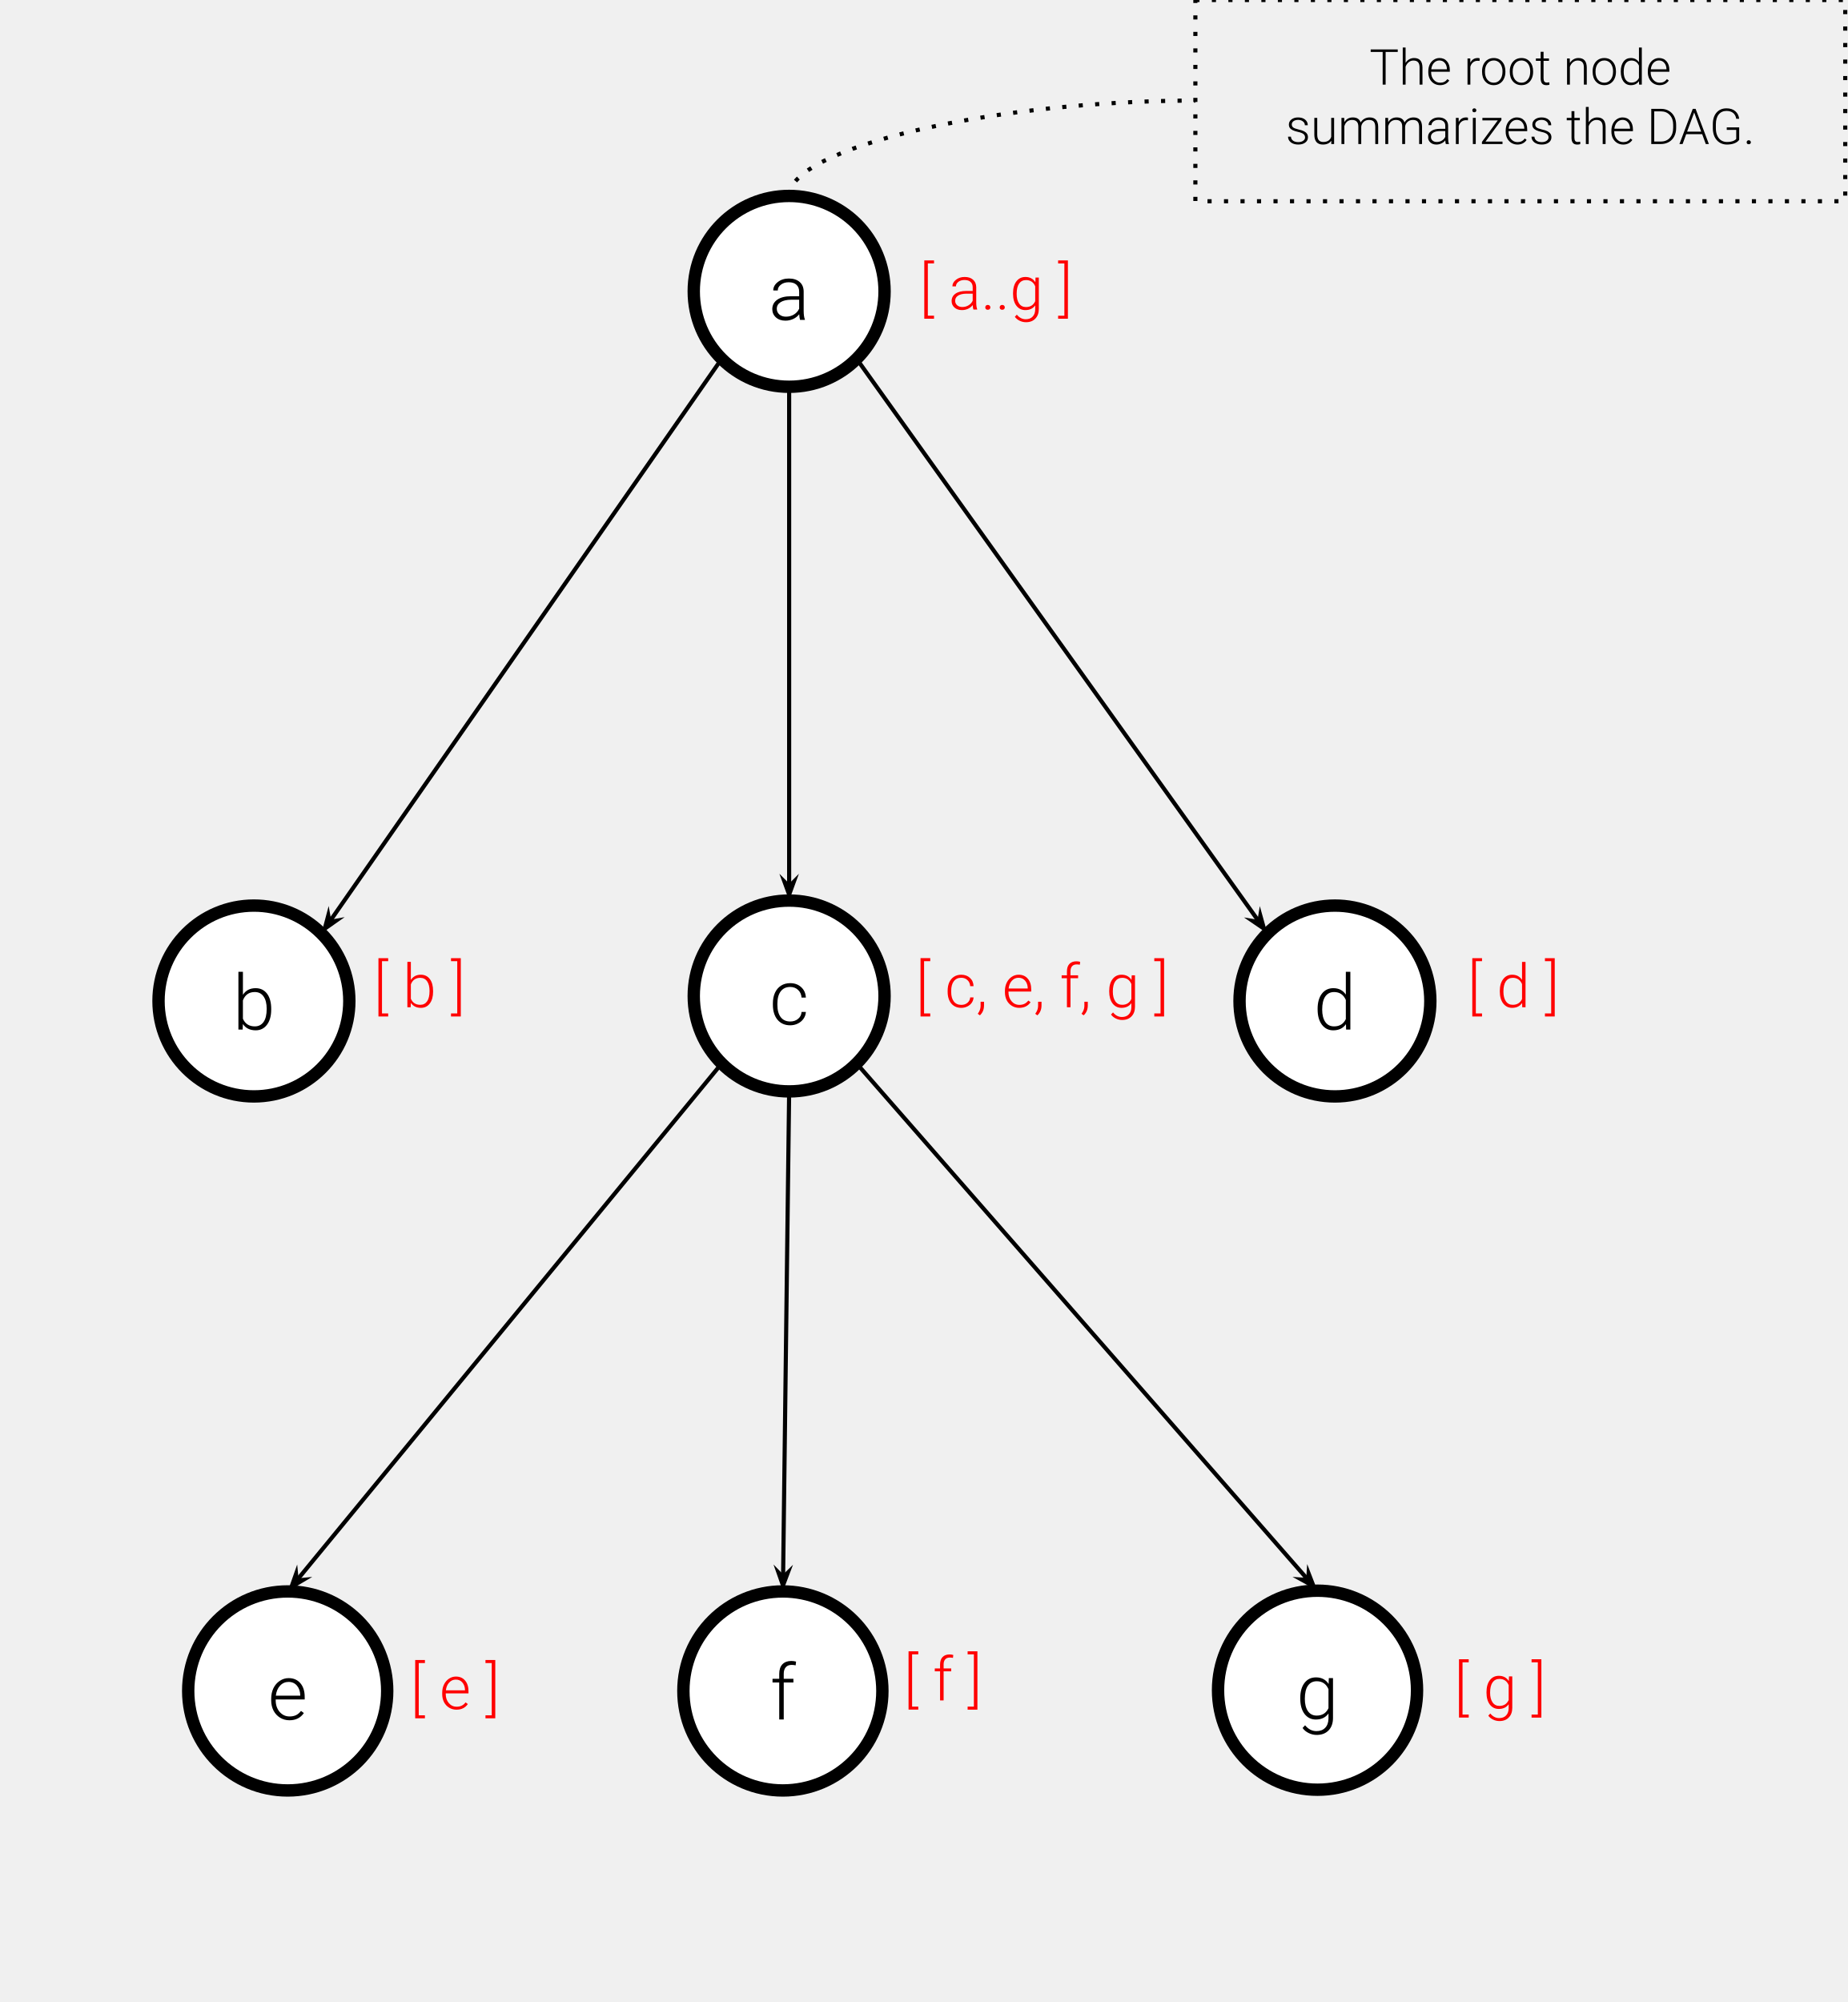
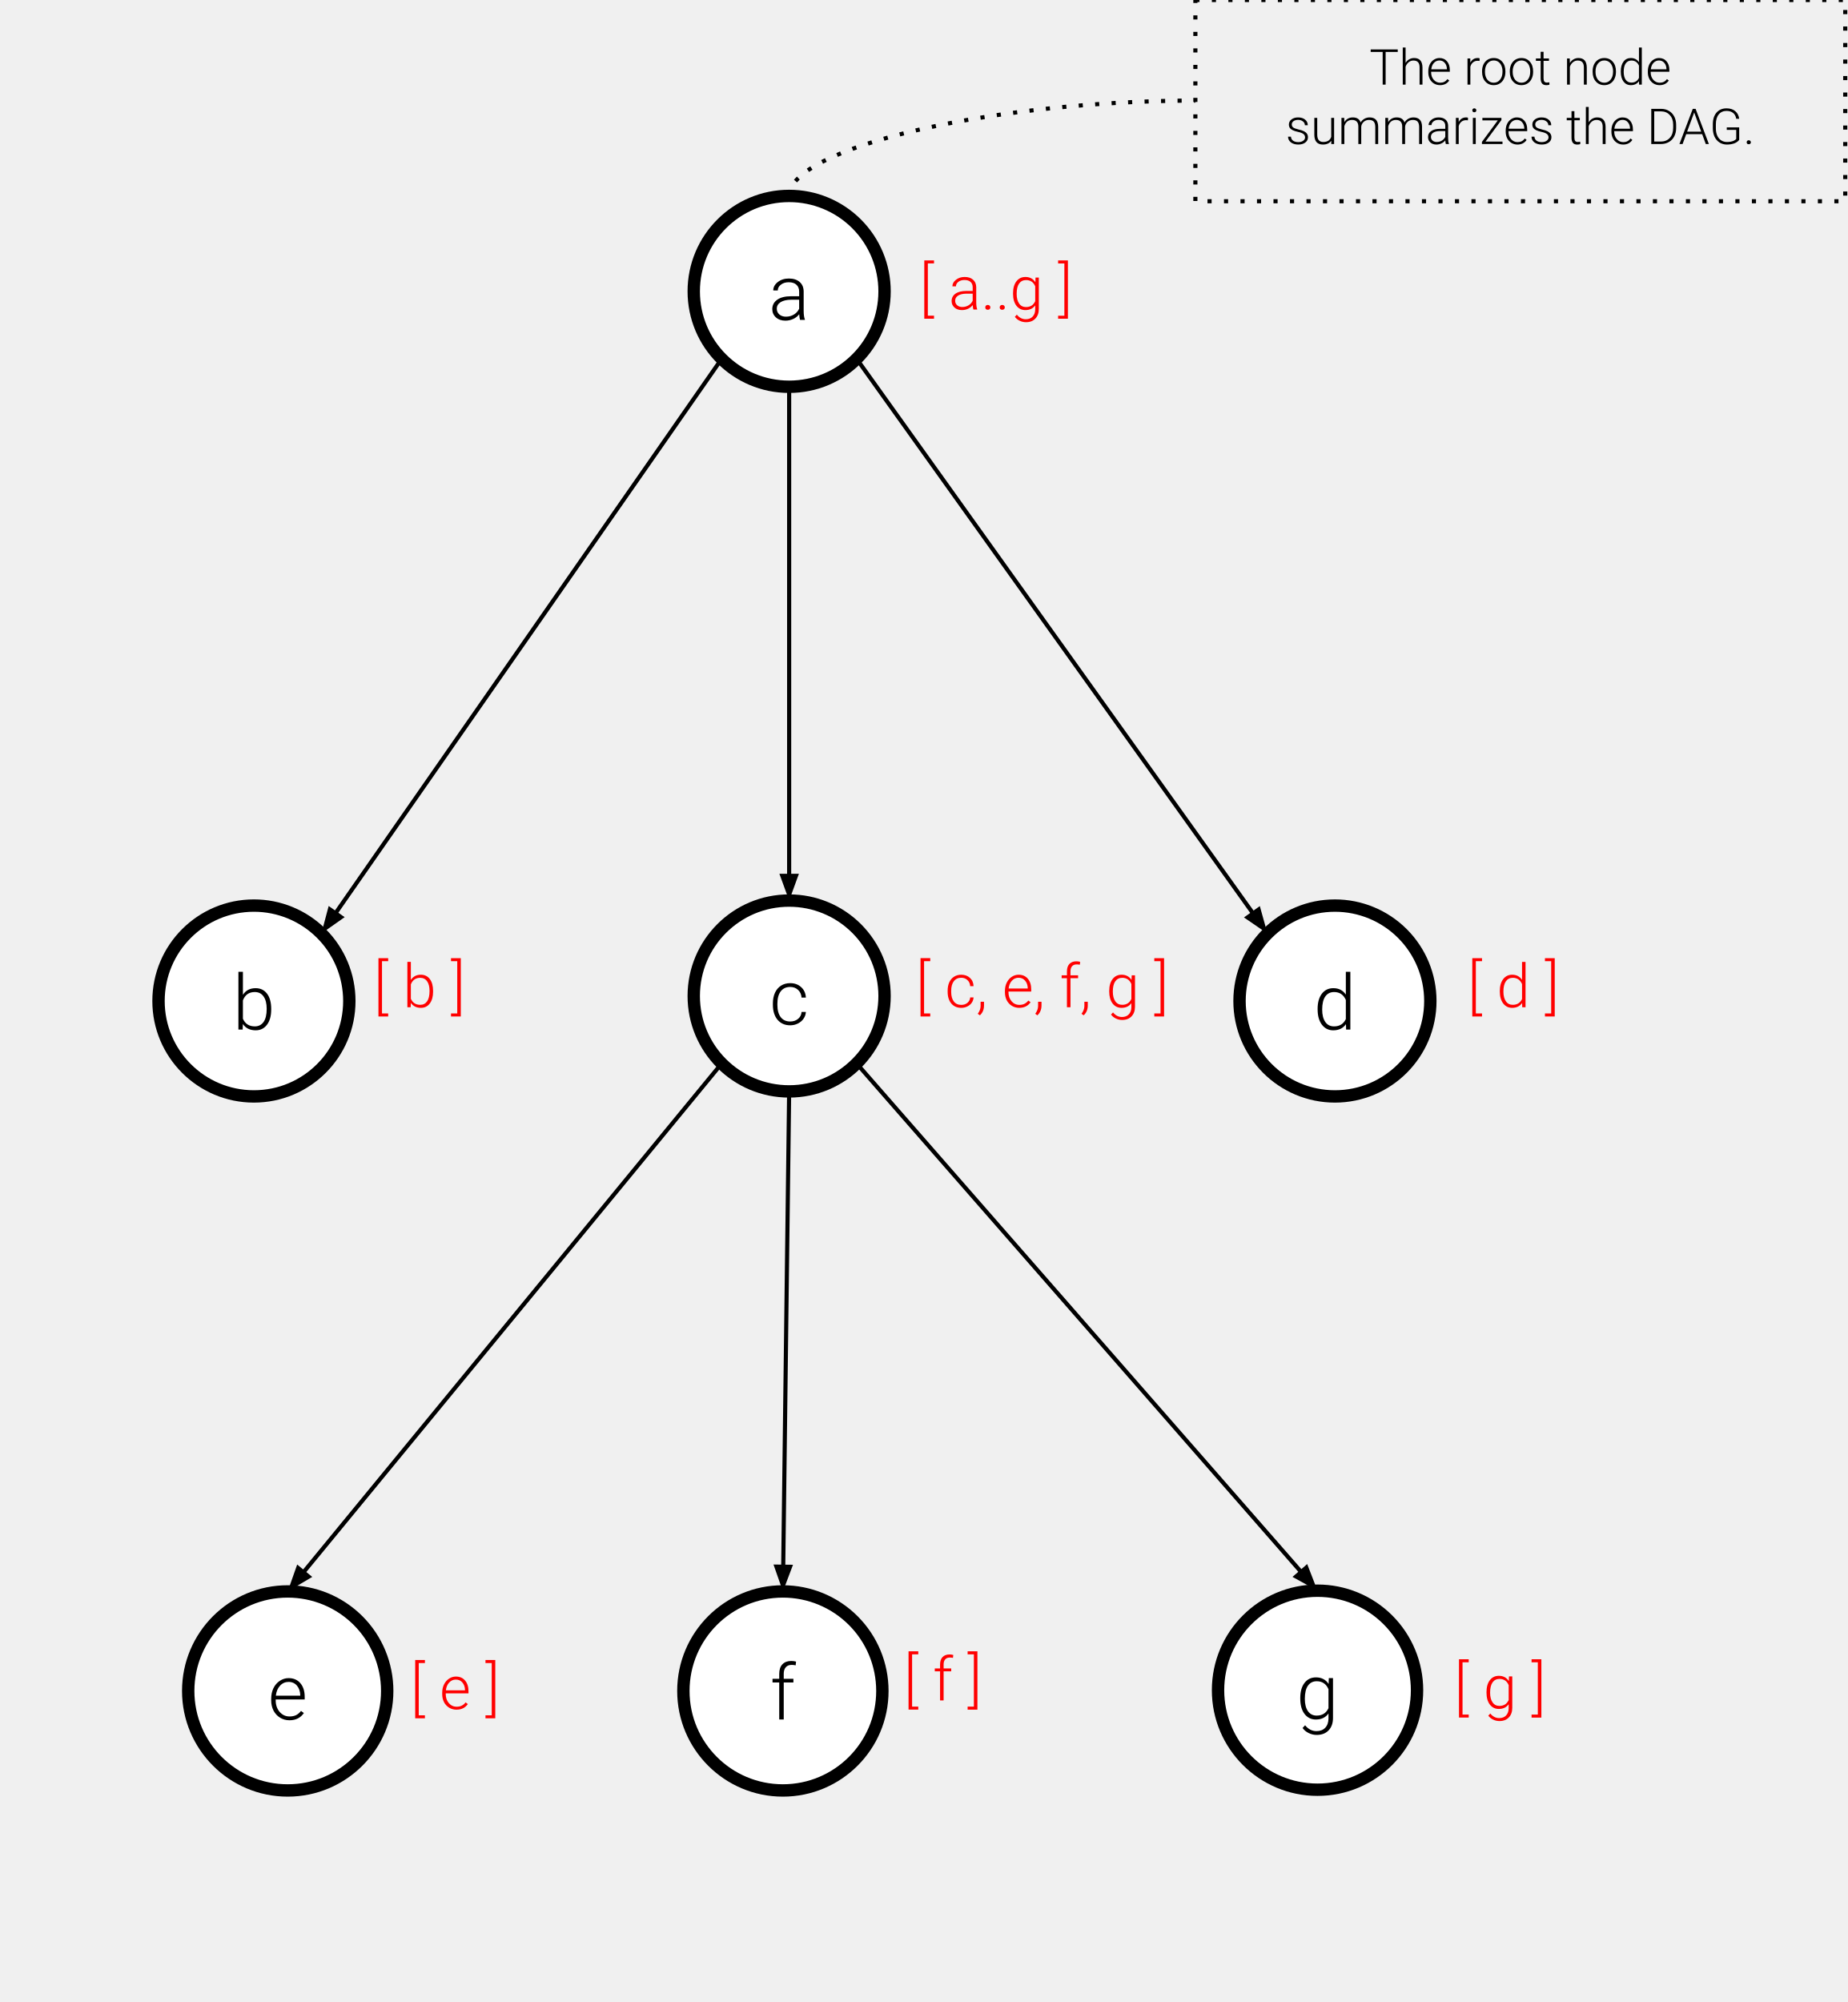
<svg xmlns="http://www.w3.org/2000/svg" version="1.1" viewBox="0.0 0.0 448.047 485.362" fill="none" stroke="none" stroke-linecap="square" stroke-miterlimit="10">
  <clipPath id="p.0">
    <path d="m0 0l448.047 0l0 485.362l-448.047 0l0 -485.362z" clip-rule="nonzero" />
  </clipPath>
  <g clip-path="url(#p.0)">
    <path fill="#000000" fill-opacity="0.0" d="m0 0l448.047 0l0 485.362l-448.047 0z" fill-rule="evenodd" />
    <path fill="#ffffff" d="m168.213 70.635l0 0c0 -12.776 10.357 -23.134 23.134 -23.134l0 0c6.135 0 12.02 2.437 16.358 6.776c4.338 4.338 6.776 10.223 6.776 16.358l0 0c0 12.776 -10.357 23.134 -23.134 23.134l0 0c-12.776 0 -23.134 -10.357 -23.134 -23.134z" fill-rule="evenodd" />
    <path stroke="#000000" stroke-width="3.0" stroke-linejoin="round" stroke-linecap="butt" d="m168.213 70.635l0 0c0 -12.776 10.357 -23.134 23.134 -23.134l0 0c6.135 0 12.02 2.437 16.358 6.776c4.338 4.338 6.776 10.223 6.776 16.358l0 0c0 12.776 -10.357 23.134 -23.134 23.134l0 0c-12.776 0 -23.134 -10.357 -23.134 -23.134z" fill-rule="evenodd" />
    <path fill="#000000" d="m193.991 77.555q-0.156 -0.469 -0.203 -1.375q-0.578 0.75 -1.469 1.156q-0.891 0.406 -1.875 0.406q-1.422 0 -2.312 -0.797q-0.875 -0.797 -0.875 -2.0q0 -1.438 1.203 -2.281q1.203 -0.844 3.344 -0.844l1.969 0l0 -1.109q0 -1.062 -0.656 -1.672q-0.641 -0.609 -1.891 -0.609q-1.141 0 -1.891 0.594q-0.75 0.578 -0.75 1.406l-1.094 -0.016q0 -1.172 1.094 -2.031q1.094 -0.859 2.688 -0.859q1.656 0 2.609 0.828q0.953 0.812 0.984 2.281l0 4.672q0 1.438 0.297 2.141l0 0.109l-1.172 0zm-3.422 -0.781q1.094 0 1.953 -0.531q0.859 -0.531 1.25 -1.406l0 -2.172l-1.953 0q-1.625 0.016 -2.547 0.594q-0.922 0.578 -0.922 1.594q0 0.828 0.609 1.375q0.625 0.547 1.609 0.547z" fill-rule="nonzero" />
    <path fill="#000000" fill-opacity="0.0" d="m174.988 86.993l-97.071 139.339" fill-rule="evenodd" />
-     <path stroke="#000000" stroke-width="1.0" stroke-linejoin="round" stroke-linecap="butt" d="m174.988 86.993l-95.112 136.527" fill-rule="evenodd" />
-     <path fill="#000000" stroke="#000000" stroke-width="1.0" stroke-linecap="butt" d="m79.876 223.52l-0.28 -1.566l-0.843 3.178l2.689 -1.892z" fill-rule="evenodd" />
+     <path stroke="#000000" stroke-width="1.0" stroke-linejoin="round" stroke-linecap="butt" d="m174.988 86.993l-93.641 134.415" fill-rule="evenodd" />
+     <path fill="#000000" stroke="#000000" stroke-width="1.0" stroke-linecap="butt" d="m79.992 220.465l-1.239 4.668l3.949 -2.779z" fill-rule="evenodd" />
    <path fill="#ffffff" d="m38.436 242.681l0 0c0 -12.776 10.357 -23.134 23.134 -23.134l0 0c6.135 0 12.02 2.437 16.358 6.776c4.338 4.338 6.776 10.223 6.776 16.358l0 0c0 12.776 -10.357 23.134 -23.134 23.134l0 0c-12.776 0 -23.134 -10.357 -23.134 -23.134z" fill-rule="evenodd" />
    <path stroke="#000000" stroke-width="3.0" stroke-linejoin="round" stroke-linecap="butt" d="m38.436 242.681l0 0c0 -12.776 10.357 -23.134 23.134 -23.134l0 0c6.135 0 12.02 2.437 16.358 6.776c4.338 4.338 6.776 10.223 6.776 16.358l0 0c0 12.776 -10.357 23.134 -23.134 23.134l0 0c-12.776 0 -23.134 -10.357 -23.134 -23.134z" fill-rule="evenodd" />
    <path fill="#000000" d="m65.759 244.773q0 2.312 -1.031 3.672q-1.016 1.344 -2.734 1.344q-2.062 0 -3.109 -1.531l-0.047 1.344l-1.031 0l0 -14.0l1.094 0l0 5.578q1.031 -1.609 3.078 -1.609q1.75 0 2.766 1.328q1.016 1.328 1.016 3.719l0 0.156zm-1.094 -0.188q0 -1.953 -0.766 -3.016q-0.75 -1.062 -2.125 -1.062q-1.047 0 -1.781 0.516q-0.719 0.516 -1.094 1.516l0 4.438q0.812 1.859 2.891 1.859q1.344 0 2.109 -1.062q0.766 -1.062 0.766 -3.188z" fill-rule="nonzero" />
    <path fill="#000000" fill-opacity="0.0" d="m191.346 93.769l0 124.567" fill-rule="evenodd" />
-     <path stroke="#000000" stroke-width="1.0" stroke-linejoin="round" stroke-linecap="butt" d="m191.346 93.769l0 121.14" fill-rule="evenodd" />
-     <path fill="#000000" stroke="#000000" stroke-width="1.0" stroke-linecap="butt" d="m191.346 214.909l-1.125 -1.125l1.125 3.09l1.125 -3.09z" fill-rule="evenodd" />
+     <path stroke="#000000" stroke-width="1.0" stroke-linejoin="round" stroke-linecap="butt" d="m191.346 93.769l0 118.567" fill-rule="evenodd" />
+     <path fill="#000000" stroke="#000000" stroke-width="1.0" stroke-linecap="butt" d="m189.695 212.336l1.652 4.538l1.652 -4.538z" fill-rule="evenodd" />
    <path fill="#ffffff" d="m168.213 241.466l0 0c0 -12.776 10.357 -23.134 23.134 -23.134l0 0c6.135 0 12.02 2.437 16.358 6.776c4.338 4.338 6.776 10.223 6.776 16.358l0 0c0 12.776 -10.357 23.134 -23.134 23.134l0 0c-12.776 0 -23.134 -10.357 -23.134 -23.134z" fill-rule="evenodd" />
    <path stroke="#000000" stroke-width="3.0" stroke-linejoin="round" stroke-linecap="butt" d="m168.213 241.466l0 0c0 -12.776 10.357 -23.134 23.134 -23.134l0 0c6.135 0 12.02 2.437 16.358 6.776c4.338 4.338 6.776 10.223 6.776 16.358l0 0c0 12.776 -10.357 23.134 -23.134 23.134l0 0c-12.776 0 -23.134 -10.357 -23.134 -23.134z" fill-rule="evenodd" />
    <path fill="#000000" d="m191.604 247.651q1.141 0 1.906 -0.641q0.781 -0.641 0.844 -1.672l1.047 0q-0.047 0.906 -0.578 1.656q-0.516 0.734 -1.375 1.156q-0.859 0.422 -1.844 0.422q-1.938 0 -3.078 -1.344q-1.125 -1.359 -1.125 -3.641l0 -0.328q0 -1.453 0.5 -2.562q0.516 -1.125 1.469 -1.734q0.953 -0.609 2.234 -0.609q1.609 0 2.656 0.969q1.062 0.953 1.141 2.531l-1.047 0q-0.078 -1.156 -0.844 -1.859q-0.75 -0.719 -1.906 -0.719q-1.484 0 -2.297 1.062q-0.812 1.062 -0.812 2.984l0 0.328q0 1.891 0.812 2.953q0.812 1.047 2.297 1.047z" fill-rule="nonzero" />
    <path fill="#000000" fill-opacity="0.0" d="m207.705 86.993l99.622 139.339" fill-rule="evenodd" />
-     <path stroke="#000000" stroke-width="1.0" stroke-linejoin="round" stroke-linecap="butt" d="m207.705 86.993l97.629 136.551" fill-rule="evenodd" />
-     <path fill="#000000" stroke="#000000" stroke-width="1.0" stroke-linecap="butt" d="m305.333 223.544l-1.569 -0.261l2.712 1.859l-0.882 -3.167z" fill-rule="evenodd" />
+     <path stroke="#000000" stroke-width="1.0" stroke-linejoin="round" stroke-linecap="butt" d="m207.705 86.993l96.132 134.458" fill-rule="evenodd" />
+     <path fill="#000000" stroke="#000000" stroke-width="1.0" stroke-linecap="butt" d="m302.493 222.412l3.983 2.731l-1.296 -4.652z" fill-rule="evenodd" />
    <path fill="#ffffff" d="m300.549 242.682l0 0c0 -12.776 10.357 -23.134 23.134 -23.134l0 0c6.135 0 12.02 2.437 16.358 6.776c4.338 4.338 6.776 10.223 6.776 16.358l0 0c0 12.776 -10.357 23.134 -23.134 23.134l0 0c-12.776 0 -23.134 -10.357 -23.134 -23.134z" fill-rule="evenodd" />
    <path stroke="#000000" stroke-width="3.0" stroke-linejoin="round" stroke-linecap="butt" d="m300.549 242.682l0 0c0 -12.776 10.357 -23.134 23.134 -23.134l0 0c6.135 0 12.02 2.437 16.358 6.776c4.338 4.338 6.776 10.223 6.776 16.358l0 0c0 12.776 -10.357 23.134 -23.134 23.134l0 0c-12.776 0 -23.134 -10.357 -23.134 -23.134z" fill-rule="evenodd" />
    <path fill="#000000" d="m319.483 244.587q0 -2.297 1.016 -3.656q1.031 -1.359 2.797 -1.359q1.984 0 3.031 1.562l0 -5.531l1.094 0l0 14.0l-1.031 0l-0.031 -1.312q-1.047 1.5 -3.094 1.5q-1.703 0 -2.75 -1.375q-1.031 -1.375 -1.031 -3.703l0 -0.125zm1.109 0.188q0 1.891 0.75 2.984q0.75 1.078 2.125 1.078q2.016 0 2.859 -1.781l0 -4.625q-0.844 -1.922 -2.844 -1.922q-1.375 0 -2.141 1.078q-0.75 1.078 -0.75 3.188z" fill-rule="nonzero" />
    <path fill="#000000" fill-opacity="0.0" d="m174.988 257.824l-105.228 128.0" fill-rule="evenodd" />
-     <path stroke="#000000" stroke-width="1.0" stroke-linejoin="round" stroke-linecap="butt" d="m174.988 257.824l-103.052 125.353" fill-rule="evenodd" />
-     <path fill="#000000" stroke="#000000" stroke-width="1.0" stroke-linecap="butt" d="m71.936 383.177l-0.155 -1.583l-1.093 3.101l2.831 -1.673z" fill-rule="evenodd" />
+     <path stroke="#000000" stroke-width="1.0" stroke-linejoin="round" stroke-linecap="butt" d="m174.988 257.824l-101.418 123.365" fill-rule="evenodd" />
+     <path fill="#000000" stroke="#000000" stroke-width="1.0" stroke-linecap="butt" d="m72.294 380.14l-1.606 4.554l4.158 -2.457z" fill-rule="evenodd" />
    <path fill="#ffffff" d="m45.635 409.95l0 0c0 -13.324 10.802 -24.126 24.126 -24.126l0 0c6.399 0 12.535 2.542 17.06 7.066c4.524 4.525 7.066 10.661 7.066 17.06l0 0c0 13.324 -10.802 24.126 -24.126 24.126l0 0c-13.324 0 -24.126 -10.802 -24.126 -24.126z" fill-rule="evenodd" />
    <path stroke="#000000" stroke-width="3.0" stroke-linejoin="round" stroke-linecap="butt" d="m45.635 409.95l0 0c0 -13.324 10.802 -24.126 24.126 -24.126l0 0c6.399 0 12.535 2.542 17.06 7.066c4.524 4.525 7.066 10.661 7.066 17.06l0 0c0 13.324 -10.802 24.126 -24.126 24.126l0 0c-13.324 0 -24.126 -10.802 -24.126 -24.126z" fill-rule="evenodd" />
    <path fill="#000000" d="m70.177 417.058q-1.25 0 -2.266 -0.625q-1.016 -0.625 -1.594 -1.719q-0.562 -1.109 -0.562 -2.484l0 -0.391q0 -1.422 0.547 -2.562q0.562 -1.141 1.547 -1.781q0.984 -0.656 2.125 -0.656q1.797 0 2.844 1.219q1.062 1.219 1.062 3.344l0 0.609l-7.031 0l0 0.219q0 1.672 0.953 2.797q0.969 1.109 2.422 1.109q0.875 0 1.547 -0.312q0.672 -0.328 1.219 -1.031l0.688 0.516q-1.203 1.75 -3.5 1.75zm-0.203 -9.297q-1.219 0 -2.062 0.906q-0.844 0.891 -1.031 2.422l5.922 0l0 -0.125q-0.047 -1.422 -0.812 -2.312q-0.766 -0.891 -2.016 -0.891z" fill-rule="nonzero" />
    <path fill="#000000" fill-opacity="0.0" d="m191.346 264.6l-1.512 121.228" fill-rule="evenodd" />
-     <path stroke="#000000" stroke-width="1.0" stroke-linejoin="round" stroke-linecap="butt" d="m191.346 264.6l-1.469 117.802" fill-rule="evenodd" />
-     <path fill="#000000" stroke="#000000" stroke-width="1.0" stroke-linecap="butt" d="m189.877 382.401l-1.11 -1.139l1.086 3.104l1.163 -3.076z" fill-rule="evenodd" />
+     <path stroke="#000000" stroke-width="1.0" stroke-linejoin="round" stroke-linecap="butt" d="m191.346 264.6l-1.437 115.229" fill-rule="evenodd" />
+     <path fill="#000000" stroke="#000000" stroke-width="1.0" stroke-linecap="butt" d="m188.258 379.808l1.595 4.558l1.708 -4.517z" fill-rule="evenodd" />
    <path fill="#ffffff" d="m165.699 409.95l0 0c0 -13.324 10.802 -24.126 24.126 -24.126l0 0c6.399 0 12.535 2.542 17.06 7.066c4.524 4.525 7.066 10.661 7.066 17.06l0 0c0 13.324 -10.802 24.126 -24.126 24.126l0 0c-13.324 0 -24.126 -10.802 -24.126 -24.126z" fill-rule="evenodd" />
    <path stroke="#000000" stroke-width="3.0" stroke-linejoin="round" stroke-linecap="butt" d="m165.699 409.95l0 0c0 -13.324 10.802 -24.126 24.126 -24.126l0 0c6.399 0 12.535 2.542 17.06 7.066c4.524 4.525 7.066 10.661 7.066 17.06l0 0c0 13.324 -10.802 24.126 -24.126 24.126l0 0c-13.324 0 -24.126 -10.802 -24.126 -24.126z" fill-rule="evenodd" />
    <path fill="#000000" d="m188.94 416.87l0 -8.969l-1.625 0l0 -0.891l1.625 0l0 -1.188q0 -1.516 0.766 -2.328q0.781 -0.812 2.156 -0.812q0.609 0 1.156 0.156l-0.094 0.906q-0.453 -0.109 -0.984 -0.109q-0.906 0 -1.406 0.562q-0.5 0.562 -0.5 1.594l0 1.219l2.344 0l0 0.891l-2.344 0l0 8.969l-1.094 0z" fill-rule="nonzero" />
    <path fill="#000000" fill-opacity="0.0" d="m207.705 257.824l111.748 127.811" fill-rule="evenodd" />
-     <path stroke="#000000" stroke-width="1.0" stroke-linejoin="round" stroke-linecap="butt" d="m207.705 257.824l109.492 125.231" fill-rule="evenodd" />
-     <path fill="#000000" stroke="#000000" stroke-width="1.0" stroke-linecap="butt" d="m317.197 383.055l-1.587 -0.106l2.88 1.586l-1.187 -3.066z" fill-rule="evenodd" />
+     <path stroke="#000000" stroke-width="1.0" stroke-linejoin="round" stroke-linecap="butt" d="m207.705 257.824l107.799 123.294" fill-rule="evenodd" />
+     <path fill="#000000" stroke="#000000" stroke-width="1.0" stroke-linecap="butt" d="m314.26 382.205l4.23 2.329l-1.744 -4.504z" fill-rule="evenodd" />
    <path fill="#ffffff" d="m295.339 409.772l0 0c0 -13.324 10.802 -24.126 24.126 -24.126l0 0c6.399 0 12.535 2.542 17.06 7.066c4.524 4.525 7.066 10.661 7.066 17.06l0 0c0 13.324 -10.802 24.126 -24.126 24.126l0 0c-13.324 0 -24.126 -10.802 -24.126 -24.126z" fill-rule="evenodd" />
    <path stroke="#000000" stroke-width="3.0" stroke-linejoin="round" stroke-linecap="butt" d="m295.339 409.772l0 0c0 -13.324 10.802 -24.126 24.126 -24.126l0 0c6.399 0 12.535 2.542 17.06 7.066c4.524 4.525 7.066 10.661 7.066 17.06l0 0c0 13.324 -10.802 24.126 -24.126 24.126l0 0c-13.324 0 -24.126 -10.802 -24.126 -24.126z" fill-rule="evenodd" />
    <path fill="#000000" d="m315.275 411.676q0 -2.312 1.016 -3.656q1.031 -1.359 2.797 -1.359q2.016 0 3.062 1.594l0.047 -1.422l1.016 0l0 9.656q0 1.906 -1.062 3.016q-1.062 1.109 -2.891 1.109q-1.031 0 -1.969 -0.469q-0.922 -0.453 -1.453 -1.219l0.609 -0.656q1.156 1.422 2.75 1.422q1.359 0 2.125 -0.812q0.766 -0.797 0.797 -2.219l0 -1.25q-1.047 1.469 -3.062 1.469q-1.703 0 -2.75 -1.359q-1.031 -1.375 -1.031 -3.703l0 -0.141zm1.109 0.188q0 1.891 0.75 2.984q0.75 1.078 2.125 1.078q2.016 0 2.859 -1.797l0 -4.594q-0.391 -0.938 -1.109 -1.438q-0.719 -0.5 -1.734 -0.5q-1.375 0 -2.141 1.078q-0.75 1.078 -0.75 3.188z" fill-rule="nonzero" />
    <path fill="#000000" fill-opacity="0.0" d="m213.942 51.958l81.386 0l0 37.354l-81.386 0z" fill-rule="evenodd" />
    <path fill="#ff0000" d="m226.474 63.866l-1.5 0l0 12.672l1.5 0l0 0.734l-2.359 0l0 -14.141l2.359 0l0 0.734zm9.546 11.172q-0.125 -0.359 -0.156 -1.078q-0.453 0.578 -1.156 0.906q-0.688 0.312 -1.469 0.312q-1.125 0 -1.812 -0.625q-0.688 -0.625 -0.688 -1.562q0 -1.141 0.938 -1.797q0.938 -0.656 2.625 -0.656l1.547 0l0 -0.875q0 -0.844 -0.516 -1.312q-0.5 -0.469 -1.484 -0.469q-0.891 0 -1.484 0.453q-0.578 0.453 -0.578 1.094l-0.859 0q0 -0.922 0.859 -1.594q0.859 -0.688 2.109 -0.688q1.297 0 2.031 0.656q0.75 0.641 0.781 1.797l0 3.672q0 1.125 0.234 1.688l0 0.078l-0.922 0zm-2.688 -0.609q0.859 0 1.531 -0.422q0.688 -0.422 0.984 -1.109l0 -1.703l-1.531 0q-1.281 0.016 -2.0 0.469q-0.719 0.453 -0.719 1.25q0 0.656 0.484 1.094q0.484 0.422 1.25 0.422zm5.569 0.094q0 -0.25 0.156 -0.422q0.172 -0.172 0.453 -0.172q0.297 0 0.453 0.172q0.172 0.172 0.172 0.422q0 0.25 -0.172 0.422q-0.156 0.156 -0.453 0.156q-0.281 0 -0.453 -0.156q-0.156 -0.172 -0.156 -0.422zm3.499 0q0 -0.25 0.156 -0.422q0.172 -0.172 0.453 -0.172q0.297 0 0.453 0.172q0.172 0.172 0.172 0.422q0 0.25 -0.172 0.422q-0.156 0.156 -0.453 0.156q-0.281 0 -0.453 -0.156q-0.156 -0.172 -0.156 -0.422zm3.234 -3.422q0 -1.828 0.812 -2.891q0.812 -1.062 2.188 -1.062q1.578 0 2.406 1.266l0.047 -1.125l0.797 0l0 7.594q0 1.5 -0.844 2.359q-0.828 0.875 -2.266 0.875q-0.812 0 -1.547 -0.359q-0.734 -0.359 -1.156 -0.953l0.484 -0.516q0.906 1.109 2.156 1.109q1.078 0 1.672 -0.641q0.609 -0.625 0.625 -1.75l0 -0.969q-0.812 1.141 -2.391 1.141q-1.344 0 -2.172 -1.062q-0.812 -1.078 -0.812 -2.906l0 -0.109zm0.875 0.141q0 1.484 0.594 2.344q0.594 0.859 1.672 0.859q1.578 0 2.234 -1.422l0 -3.609q-0.297 -0.734 -0.859 -1.125q-0.562 -0.391 -1.359 -0.391q-1.078 0 -1.688 0.844q-0.594 0.844 -0.594 2.5zm10.053 -8.109l2.375 0l0 14.141l-2.375 0l0 -0.734l1.516 0l0 -12.672l-1.516 0l0 -0.734z" fill-rule="nonzero" />
    <path fill="#000000" fill-opacity="0.0" d="m346.816 221.121l53.197 0l0 37.354l-53.197 0z" fill-rule="evenodd" />
    <path fill="#ff0000" d="m359.348 233.029l-1.5 0l0 12.672l1.5 0l0 0.734l-2.359 0l0 -14.141l2.359 0l0 0.734zm4.312 7.234q0 -1.812 0.812 -2.875q0.812 -1.078 2.188 -1.078q1.562 0 2.391 1.25l0 -4.359l0.844 0l0 11.0l-0.797 0l-0.031 -1.031q-0.828 1.172 -2.422 1.172q-1.344 0 -2.172 -1.078q-0.812 -1.078 -0.812 -2.906l0 -0.094zm0.875 0.141q0 1.484 0.594 2.344q0.594 0.859 1.672 0.859q1.578 0 2.25 -1.406l0 -3.625q-0.672 -1.516 -2.234 -1.516q-1.078 0 -1.688 0.844q-0.594 0.844 -0.594 2.5zm10.067 -8.109l2.375 0l0 14.141l-2.375 0l0 -0.734l1.516 0l0 -12.672l-1.516 0l0 -0.734z" fill-rule="nonzero" />
    <path fill="#000000" fill-opacity="0.0" d="m81.591 221.121l72.661 0l0 37.354l-72.661 0z" fill-rule="evenodd" />
    <path fill="#ff0000" d="m94.122 233.029l-1.5 0l0 12.672l1.5 0l0 0.734l-2.359 0l0 -14.141l2.359 0l0 0.734zm10.89 7.375q0 1.812 -0.797 2.875q-0.797 1.062 -2.156 1.062q-1.609 0 -2.438 -1.203l-0.047 1.062l-0.797 0l0 -11.0l0.844 0l0 4.375q0.828 -1.266 2.422 -1.266q1.375 0 2.172 1.047q0.797 1.047 0.797 2.922l0 0.125zm-0.859 -0.141q0 -1.531 -0.594 -2.359q-0.594 -0.844 -1.672 -0.844q-0.812 0 -1.391 0.406q-0.578 0.406 -0.875 1.188l0 3.484q0.656 1.469 2.281 1.469q1.062 0 1.656 -0.844q0.594 -0.844 0.594 -2.5zm5.202 -7.969l2.375 0l0 14.141l-2.375 0l0 -0.734l1.516 0l0 -12.672l-1.516 0l0 -0.734z" fill-rule="nonzero" />
    <path fill="#000000" fill-opacity="0.0" d="m213.029 221.119l95.748 0l0 37.354l-95.748 0z" fill-rule="evenodd" />
    <path fill="#ff0000" d="m225.56 233.028l-1.5 0l0 12.672l1.5 0l0 0.734l-2.359 0l0 -14.141l2.359 0l0 0.734zm7.531 10.594q0.891 0 1.484 -0.5q0.609 -0.516 0.672 -1.312l0.812 0q-0.031 0.703 -0.438 1.297q-0.406 0.578 -1.094 0.906q-0.672 0.328 -1.438 0.328q-1.531 0 -2.422 -1.047q-0.891 -1.062 -0.891 -2.859l0 -0.25q0 -1.156 0.391 -2.031q0.406 -0.875 1.156 -1.359q0.75 -0.484 1.75 -0.484q1.281 0 2.109 0.766q0.828 0.75 0.875 2.0l-0.812 0q-0.062 -0.922 -0.672 -1.469q-0.594 -0.562 -1.5 -0.562q-1.156 0 -1.797 0.844q-0.641 0.828 -0.641 2.344l0 0.25q0 1.484 0.641 2.312q0.641 0.828 1.812 0.828zm4.503 2.531l-0.516 -0.375q0.656 -0.875 0.688 -1.812l0 -1.109l0.828 0l0 0.891q0 1.484 -1.0 2.406zm9.541 -1.812q-0.984 0 -1.781 -0.484q-0.797 -0.484 -1.25 -1.344q-0.438 -0.875 -0.438 -1.969l0 -0.297q0 -1.125 0.438 -2.016q0.438 -0.891 1.203 -1.406q0.781 -0.516 1.672 -0.516q1.422 0 2.234 0.969q0.828 0.953 0.828 2.625l0 0.484l-5.516 0l0 0.156q0 1.328 0.75 2.203q0.75 0.875 1.906 0.875q0.688 0 1.203 -0.25q0.531 -0.25 0.953 -0.797l0.547 0.406q-0.953 1.359 -2.75 1.359zm-0.156 -7.297q-0.969 0 -1.625 0.719q-0.656 0.703 -0.797 1.891l4.641 0l0 -0.094q-0.031 -1.109 -0.641 -1.812q-0.594 -0.703 -1.578 -0.703zm4.556 9.109l-0.516 -0.375q0.656 -0.875 0.688 -1.812l0 -1.109l0.828 0l0 0.891q0 1.484 -1.0 2.406zm7.166 -1.953l0 -7.047l-1.281 0l0 -0.703l1.281 0l0 -0.938q0 -1.188 0.594 -1.812q0.609 -0.641 1.688 -0.641q0.5 0 0.922 0.125l-0.078 0.703q-0.344 -0.078 -0.766 -0.078q-0.719 0 -1.109 0.438q-0.391 0.438 -0.391 1.25l0 0.953l1.844 0l0 0.703l-1.844 0l0 7.047l-0.859 0zm4.055 1.953l-0.516 -0.375q0.656 -0.875 0.688 -1.812l0 -1.109l0.828 0l0 0.891q0 1.484 -1.0 2.406zm6.197 -5.891q0 -1.828 0.812 -2.891q0.812 -1.062 2.188 -1.062q1.578 0 2.406 1.266l0.047 -1.125l0.797 0l0 7.594q0 1.5 -0.844 2.359q-0.828 0.875 -2.266 0.875q-0.812 0 -1.547 -0.359q-0.734 -0.359 -1.156 -0.953l0.484 -0.516q0.906 1.109 2.156 1.109q1.078 0 1.672 -0.641q0.609 -0.625 0.625 -1.75l0 -0.969q-0.812 1.141 -2.391 1.141q-1.344 0 -2.172 -1.062q-0.812 -1.078 -0.812 -2.906l0 -0.109zm0.875 0.141q0 1.484 0.594 2.344q0.594 0.859 1.672 0.859q1.578 0 2.234 -1.422l0 -3.609q-0.297 -0.734 -0.859 -1.125q-0.562 -0.391 -1.359 -0.391q-1.078 0 -1.688 0.844q-0.594 0.844 -0.594 2.5zm10.053 -8.109l2.375 0l0 14.141l-2.375 0l0 -0.734l1.516 0l0 -12.672l-1.516 0l0 -0.734z" fill-rule="nonzero" />
    <path fill="#000000" fill-opacity="0.0" d="m90.502 391.273l63.748 0l0 37.354l-63.748 0z" fill-rule="evenodd" />
    <path fill="#ff0000" d="m103.033 403.181l-1.5 0l0 12.672l1.5 0l0 0.734l-2.359 0l0 -14.141l2.359 0l0 0.734zm7.656 11.312q-0.984 0 -1.781 -0.484q-0.797 -0.484 -1.25 -1.344q-0.438 -0.875 -0.438 -1.969l0 -0.297q0 -1.125 0.438 -2.016q0.438 -0.891 1.203 -1.406q0.781 -0.516 1.672 -0.516q1.422 0 2.234 0.969q0.828 0.953 0.828 2.625l0 0.484l-5.516 0l0 0.156q0 1.328 0.75 2.203q0.75 0.875 1.906 0.875q0.688 0 1.203 -0.25q0.531 -0.25 0.953 -0.797l0.547 0.406q-0.953 1.359 -2.75 1.359zm-0.156 -7.297q-0.969 0 -1.625 0.719q-0.656 0.703 -0.797 1.891l4.641 0l0 -0.094q-0.031 -1.109 -0.641 -1.812q-0.594 -0.703 -1.578 -0.703zm7.182 -4.75l2.375 0l0 14.141l-2.375 0l0 -0.734l1.516 0l0 -12.672l-1.516 0l0 -0.734z" fill-rule="nonzero" />
    <path fill="#000000" fill-opacity="0.0" d="m210.126 389.165l46.047 0l0 37.354l-46.047 0z" fill-rule="evenodd" />
    <path fill="#ff0000" d="m222.657 401.073l-1.5 0l0 12.672l1.5 0l0 0.734l-2.359 0l0 -14.141l2.359 0l0 0.734zm5.281 11.172l0 -7.047l-1.281 0l0 -0.703l1.281 0l0 -0.938q0 -1.188 0.594 -1.812q0.609 -0.641 1.688 -0.641q0.5 0 0.922 0.125l-0.078 0.703q-0.344 -0.078 -0.766 -0.078q-0.719 0 -1.109 0.438q-0.391 0.438 -0.391 1.25l0 0.953l1.844 0l0 0.703l-1.844 0l0 7.047l-0.859 0zm6.682 -11.906l2.375 0l0 14.141l-2.375 0l0 -0.734l1.516 0l0 -12.672l-1.516 0l0 -0.734z" fill-rule="nonzero" />
    <path fill="#000000" fill-opacity="0.0" d="m343.59 391.094l50.079 0l0 37.354l-50.079 0z" fill-rule="evenodd" />
    <path fill="#ff0000" d="m356.121 403.002l-1.5 0l0 12.672l1.5 0l0 0.734l-2.359 0l0 -14.141l2.359 0l0 0.734zm4.312 7.234q0 -1.828 0.812 -2.891q0.812 -1.062 2.188 -1.062q1.578 0 2.406 1.266l0.047 -1.125l0.797 0l0 7.594q0 1.5 -0.844 2.359q-0.828 0.875 -2.266 0.875q-0.812 0 -1.547 -0.359q-0.734 -0.359 -1.156 -0.953l0.484 -0.516q0.906 1.109 2.156 1.109q1.078 0 1.672 -0.641q0.609 -0.625 0.625 -1.75l0 -0.969q-0.812 1.141 -2.391 1.141q-1.344 0 -2.172 -1.062q-0.812 -1.078 -0.812 -2.906l0 -0.109zm0.875 0.141q0 1.484 0.594 2.344q0.594 0.859 1.672 0.859q1.578 0 2.234 -1.422l0 -3.609q-0.297 -0.734 -0.859 -1.125q-0.562 -0.391 -1.359 -0.391q-1.078 0 -1.688 0.844q-0.594 0.844 -0.594 2.5zm10.053 -8.109l2.375 0l0 14.141l-2.375 0l0 -0.734l1.516 0l0 -12.672l-1.516 0l0 -0.734z" fill-rule="nonzero" />
    <path fill="#000000" fill-opacity="0.0" d="m289.843 0l157.575 0l0 48.787l-157.575 0z" fill-rule="evenodd" />
    <path stroke="#000000" stroke-width="1.0" stroke-linejoin="round" stroke-linecap="butt" stroke-dasharray="1.0,3.0" d="m289.843 0l157.575 0l0 48.787l-157.575 0z" fill-rule="evenodd" />
    <path fill="#000000" d="m338.913 12.598l-2.938 0l0 7.922l-0.719 0l0 -7.922l-2.906 0l0 -0.609l6.562 0l0 0.609zm1.9 2.656q0.344 -0.578 0.875 -0.875q0.547 -0.312 1.188 -0.312q1.016 0 1.516 0.578q0.5 0.562 0.516 1.719l0 4.156l-0.703 0l0 -4.172q0 -0.844 -0.359 -1.25q-0.359 -0.422 -1.141 -0.422q-0.641 0 -1.141 0.406q-0.5 0.406 -0.75 1.094l0 4.344l-0.688 0l0 -9.0l0.688 0l0 3.734zm8.352 5.391q-0.812 0 -1.469 -0.406q-0.656 -0.406 -1.016 -1.109q-0.359 -0.719 -0.359 -1.594l0 -0.25q0 -0.922 0.344 -1.656q0.359 -0.734 0.984 -1.141q0.641 -0.422 1.375 -0.422q1.156 0 1.828 0.797q0.688 0.781 0.688 2.141l0 0.391l-4.531 0l0 0.141q0 1.078 0.625 1.797q0.625 0.719 1.562 0.719q0.562 0 0.984 -0.203q0.438 -0.219 0.781 -0.672l0.438 0.344q-0.766 1.125 -2.234 1.125zm-0.141 -5.984q-0.781 0 -1.328 0.578q-0.547 0.578 -0.656 1.562l3.797 0l0 -0.078q-0.031 -0.922 -0.531 -1.484q-0.484 -0.578 -1.281 -0.578zm9.727 0.109q-0.219 -0.031 -0.469 -0.031q-0.656 0 -1.109 0.375q-0.453 0.359 -0.656 1.047l0 4.359l-0.688 0l0 -6.344l0.672 0l0.016 1.016q0.562 -1.125 1.797 -1.125q0.281 0 0.453 0.078l-0.016 0.625zm0.607 2.484q0 -0.906 0.344 -1.641q0.359 -0.734 1.0 -1.141q0.656 -0.406 1.484 -0.406q1.266 0 2.047 0.891q0.781 0.875 0.781 2.344l0 0.141q0 0.922 -0.359 1.656q-0.344 0.734 -1.0 1.141q-0.641 0.406 -1.469 0.406q-1.25 0 -2.047 -0.891q-0.781 -0.891 -0.781 -2.359l0 -0.141zm0.703 0.188q0 1.141 0.578 1.875q0.594 0.734 1.547 0.734q0.953 0 1.531 -0.734q0.594 -0.734 0.594 -1.922l0 -0.141q0 -0.719 -0.266 -1.328q-0.266 -0.609 -0.75 -0.938q-0.484 -0.328 -1.109 -0.328q-0.938 0 -1.531 0.734q-0.594 0.734 -0.594 1.922l0 0.125zm6.018 -0.188q0 -0.906 0.344 -1.641q0.359 -0.734 1.0 -1.141q0.656 -0.406 1.484 -0.406q1.266 0 2.047 0.891q0.781 0.875 0.781 2.344l0 0.141q0 0.922 -0.359 1.656q-0.344 0.734 -1.0 1.141q-0.641 0.406 -1.469 0.406q-1.25 0 -2.047 -0.891q-0.781 -0.891 -0.781 -2.359l0 -0.141zm0.703 0.188q0 1.141 0.578 1.875q0.594 0.734 1.547 0.734q0.953 0 1.531 -0.734q0.594 -0.734 0.594 -1.922l0 -0.141q0 -0.719 -0.266 -1.328q-0.266 -0.609 -0.75 -0.938q-0.484 -0.328 -1.109 -0.328q-0.938 0 -1.531 0.734q-0.594 0.734 -0.594 1.922l0 0.125zm7.486 -4.891l0 1.625l1.312 0l0 0.578l-1.312 0l0 4.219q0 0.531 0.188 0.797q0.203 0.25 0.641 0.25q0.172 0 0.578 -0.062l0.016 0.578q-0.266 0.109 -0.75 0.109q-0.719 0 -1.047 -0.422q-0.328 -0.422 -0.328 -1.234l0 -4.234l-1.156 0l0 -0.578l1.156 0l0 -1.625l0.703 0zm6.352 1.625l0.031 1.094q0.359 -0.594 0.891 -0.891q0.531 -0.312 1.172 -0.312q1.016 0 1.516 0.578q0.5 0.562 0.516 1.719l0 4.156l-0.703 0l0 -4.172q0 -0.844 -0.359 -1.25q-0.359 -0.422 -1.141 -0.422q-0.641 0 -1.141 0.406q-0.5 0.406 -0.75 1.094l0 4.344l-0.688 0l0 -6.344l0.656 0zm5.545 3.078q0 -0.906 0.344 -1.641q0.359 -0.734 1.0 -1.141q0.656 -0.406 1.484 -0.406q1.266 0 2.047 0.891q0.781 0.875 0.781 2.344l0 0.141q0 0.922 -0.359 1.656q-0.344 0.734 -1.0 1.141q-0.641 0.406 -1.469 0.406q-1.25 0 -2.047 -0.891q-0.781 -0.891 -0.781 -2.359l0 -0.141zm0.703 0.188q0 1.141 0.578 1.875q0.594 0.734 1.547 0.734q0.953 0 1.531 -0.734q0.594 -0.734 0.594 -1.922l0 -0.141q0 -0.719 -0.266 -1.328q-0.266 -0.609 -0.75 -0.938q-0.484 -0.328 -1.109 -0.328q-0.938 0 -1.531 0.734q-0.594 0.734 -0.594 1.922l0 0.125zm6.127 -0.156q0 -1.469 0.656 -2.344q0.656 -0.875 1.781 -0.875q1.281 0 1.969 1.016l0 -3.562l0.688 0l0 9.0l-0.656 0l-0.031 -0.844q-0.672 0.969 -1.969 0.969q-1.109 0 -1.781 -0.875q-0.656 -0.891 -0.656 -2.391l0 -0.094zm0.703 0.125q0 1.219 0.484 1.922q0.484 0.688 1.375 0.688q1.297 0 1.844 -1.141l0 -2.969q-0.547 -1.234 -1.828 -1.234q-0.891 0 -1.391 0.703q-0.484 0.688 -0.484 2.031zm8.699 3.234q-0.812 0 -1.469 -0.406q-0.656 -0.406 -1.016 -1.109q-0.359 -0.719 -0.359 -1.594l0 -0.25q0 -0.922 0.344 -1.656q0.359 -0.734 0.984 -1.141q0.641 -0.422 1.375 -0.422q1.156 0 1.828 0.797q0.688 0.781 0.688 2.141l0 0.391l-4.531 0l0 0.141q0 1.078 0.625 1.797q0.625 0.719 1.562 0.719q0.562 0 0.984 -0.203q0.438 -0.219 0.781 -0.672l0.438 0.344q-0.766 1.125 -2.234 1.125zm-0.141 -5.984q-0.781 0 -1.328 0.578q-0.547 0.578 -0.656 1.562l3.797 0l0 -0.078q-0.031 -0.922 -0.531 -1.484q-0.484 -0.578 -1.281 -0.578z" fill-rule="nonzero" />
    <path fill="#000000" d="m316.439 33.311q0 -0.531 -0.422 -0.844q-0.422 -0.312 -1.266 -0.484q-0.844 -0.188 -1.312 -0.422q-0.469 -0.234 -0.703 -0.562q-0.219 -0.328 -0.219 -0.812q0 -0.75 0.625 -1.234q0.641 -0.484 1.609 -0.484q1.062 0 1.703 0.531q0.641 0.516 0.641 1.359l-0.703 0q0 -0.562 -0.469 -0.922q-0.453 -0.375 -1.172 -0.375q-0.688 0 -1.109 0.312q-0.422 0.297 -0.422 0.797q0 0.469 0.344 0.734q0.359 0.266 1.281 0.484q0.922 0.203 1.375 0.453q0.469 0.25 0.688 0.594q0.234 0.344 0.234 0.844q0 0.797 -0.656 1.281q-0.641 0.484 -1.688 0.484q-1.109 0 -1.797 -0.531q-0.688 -0.547 -0.688 -1.375l0.703 0q0.047 0.625 0.516 0.969q0.484 0.344 1.266 0.344q0.734 0 1.188 -0.328q0.453 -0.328 0.453 -0.812zm6.357 0.812q-0.641 0.922 -2.031 0.922q-1.016 0 -1.547 -0.594q-0.516 -0.594 -0.531 -1.75l0 -4.125l0.703 0l0 4.047q0 1.797 1.453 1.797q1.531 0 1.938 -1.25l0 -4.594l0.703 0l0 6.344l-0.688 0l0 -0.797zm3.139 -5.547l0.031 1.031q0.344 -0.578 0.875 -0.859q0.531 -0.281 1.172 -0.281q1.5 0 1.906 1.219q0.344 -0.578 0.906 -0.891q0.578 -0.328 1.25 -0.328q2.047 0 2.094 2.219l0 4.234l-0.703 0l0 -4.172q-0.016 -0.859 -0.375 -1.266q-0.359 -0.406 -1.172 -0.406q-0.75 0 -1.281 0.484q-0.516 0.484 -0.578 1.156l0 4.203l-0.703 0l0 -4.234q0 -0.812 -0.391 -1.203q-0.375 -0.406 -1.156 -0.406q-0.656 0 -1.141 0.375q-0.469 0.375 -0.703 1.125l0 4.344l-0.703 0l0 -6.344l0.672 0zm10.635 0l0.031 1.031q0.344 -0.578 0.875 -0.859q0.531 -0.281 1.172 -0.281q1.5 0 1.906 1.219q0.344 -0.578 0.906 -0.891q0.578 -0.328 1.25 -0.328q2.047 0 2.094 2.219l0 4.234l-0.703 0l0 -4.172q-0.016 -0.859 -0.375 -1.266q-0.359 -0.406 -1.172 -0.406q-0.75 0 -1.281 0.484q-0.516 0.484 -0.578 1.156l0 4.203l-0.703 0l0 -4.234q0 -0.812 -0.391 -1.203q-0.375 -0.406 -1.156 -0.406q-0.656 0 -1.141 0.375q-0.469 0.375 -0.703 1.125l0 4.344l-0.703 0l0 -6.344l0.672 0zm14.01 6.344q-0.109 -0.297 -0.141 -0.891q-0.375 0.484 -0.953 0.75q-0.562 0.266 -1.203 0.266q-0.906 0 -1.469 -0.516q-0.562 -0.516 -0.562 -1.297q0 -0.922 0.766 -1.453q0.766 -0.547 2.141 -0.547l1.281 0l0 -0.719q0 -0.688 -0.422 -1.062q-0.422 -0.391 -1.219 -0.391q-0.734 0 -1.219 0.375q-0.484 0.375 -0.484 0.891l-0.703 0q0 -0.75 0.703 -1.297q0.703 -0.562 1.734 -0.562q1.062 0 1.672 0.531q0.609 0.531 0.625 1.469l0 3.0q0 0.922 0.203 1.375l0 0.078l-0.75 0zm-2.203 -0.5q0.703 0 1.25 -0.344q0.562 -0.344 0.812 -0.906l0 -1.391l-1.266 0q-1.047 0 -1.641 0.375q-0.578 0.375 -0.578 1.031q0 0.531 0.391 0.891q0.391 0.344 1.031 0.344zm7.553 -5.25q-0.219 -0.031 -0.469 -0.031q-0.656 0 -1.109 0.375q-0.453 0.359 -0.656 1.047l0 4.359l-0.688 0l0 -6.344l0.672 0l0.016 1.016q0.562 -1.125 1.797 -1.125q0.281 0 0.453 0.078l-0.016 0.625zm1.896 5.75l-0.703 0l0 -6.344l0.703 0l0 6.344zm-0.828 -8.172q0 -0.203 0.125 -0.344q0.125 -0.141 0.344 -0.141q0.234 0 0.359 0.141q0.141 0.141 0.141 0.344q0 0.203 -0.141 0.344q-0.125 0.125 -0.359 0.125q-0.219 0 -0.344 -0.125q-0.125 -0.141 -0.125 -0.344zm3.189 7.578l4.125 0l0 0.594l-4.984 0l0 -0.516l3.844 -5.219l-3.734 0l0 -0.609l4.609 0l0 0.531l-3.859 5.219zm7.742 0.719q-0.812 0 -1.469 -0.406q-0.656 -0.406 -1.016 -1.109q-0.359 -0.719 -0.359 -1.594l0 -0.25q0 -0.922 0.344 -1.656q0.359 -0.734 0.984 -1.141q0.641 -0.422 1.375 -0.422q1.156 0 1.828 0.797q0.688 0.781 0.688 2.141l0 0.391l-4.531 0l0 0.141q0 1.078 0.625 1.797q0.625 0.719 1.562 0.719q0.562 0 0.984 -0.203q0.438 -0.219 0.781 -0.672l0.438 0.344q-0.766 1.125 -2.234 1.125zm-0.141 -5.984q-0.781 0 -1.328 0.578q-0.547 0.578 -0.656 1.562l3.797 0l0 -0.078q-0.031 -0.922 -0.531 -1.484q-0.484 -0.578 -1.281 -0.578zm7.684 4.25q0 -0.531 -0.422 -0.844q-0.422 -0.312 -1.266 -0.484q-0.844 -0.188 -1.312 -0.422q-0.469 -0.234 -0.703 -0.562q-0.219 -0.328 -0.219 -0.812q0 -0.75 0.625 -1.234q0.641 -0.484 1.609 -0.484q1.062 0 1.703 0.531q0.641 0.516 0.641 1.359l-0.703 0q0 -0.562 -0.469 -0.922q-0.453 -0.375 -1.172 -0.375q-0.688 0 -1.109 0.312q-0.422 0.297 -0.422 0.797q0 0.469 0.344 0.734q0.359 0.266 1.281 0.484q0.922 0.203 1.375 0.453q0.469 0.25 0.688 0.594q0.234 0.344 0.234 0.844q0 0.797 -0.656 1.281q-0.641 0.484 -1.688 0.484q-1.109 0 -1.797 -0.531q-0.688 -0.547 -0.688 -1.375l0.703 0q0.047 0.625 0.516 0.969q0.484 0.344 1.266 0.344q0.734 0 1.188 -0.328q0.453 -0.328 0.453 -0.812zm6.275 -6.359l0 1.625l1.312 0l0 0.578l-1.312 0l0 4.219q0 0.531 0.188 0.797q0.203 0.25 0.641 0.25q0.172 0 0.578 -0.062l0.016 0.578q-0.266 0.109 -0.75 0.109q-0.719 0 -1.047 -0.422q-0.328 -0.422 -0.328 -1.234l0 -4.234l-1.156 0l0 -0.578l1.156 0l0 -1.625l0.703 0zm3.465 2.703q0.344 -0.578 0.875 -0.875q0.547 -0.312 1.188 -0.312q1.016 0 1.516 0.578q0.5 0.562 0.516 1.719l0 4.156l-0.703 0l0 -4.172q0 -0.844 -0.359 -1.25q-0.359 -0.422 -1.141 -0.422q-0.641 0 -1.141 0.406q-0.5 0.406 -0.75 1.094l0 4.344l-0.688 0l0 -9.0l0.688 0l0 3.734zm8.352 5.391q-0.812 0 -1.469 -0.406q-0.656 -0.406 -1.016 -1.109q-0.359 -0.719 -0.359 -1.594l0 -0.25q0 -0.922 0.344 -1.656q0.359 -0.734 0.984 -1.141q0.641 -0.422 1.375 -0.422q1.156 0 1.828 0.797q0.688 0.781 0.688 2.141l0 0.391l-4.531 0l0 0.141q0 1.078 0.625 1.797q0.625 0.719 1.562 0.719q0.562 0 0.984 -0.203q0.438 -0.219 0.781 -0.672l0.438 0.344q-0.766 1.125 -2.234 1.125zm-0.141 -5.984q-0.781 0 -1.328 0.578q-0.547 0.578 -0.656 1.562l3.797 0l0 -0.078q-0.031 -0.922 -0.531 -1.484q-0.484 -0.578 -1.281 -0.578zm6.961 5.859l0 -8.531l2.391 0q1.047 0 1.875 0.484q0.828 0.469 1.297 1.359q0.469 0.891 0.469 2.031l0 0.781q0 1.141 -0.469 2.031q-0.453 0.875 -1.297 1.359q-0.844 0.484 -1.938 0.484l-2.328 0zm0.719 -7.922l0 7.312l1.625 0q1.344 0 2.156 -0.891q0.812 -0.891 0.812 -2.422l0 -0.75q0 -1.469 -0.812 -2.344q-0.797 -0.891 -2.109 -0.906l-1.672 0zm11.625 5.531l-3.875 0l-0.875 2.391l-0.766 0l3.234 -8.531l0.688 0l3.219 8.531l-0.75 0l-0.875 -2.391zm-3.656 -0.609l3.422 0l-1.703 -4.656l-1.719 4.656zm12.633 1.984q-0.375 0.531 -1.172 0.844q-0.797 0.297 -1.797 0.297q-1.0 0 -1.781 -0.484q-0.766 -0.484 -1.203 -1.359q-0.422 -0.891 -0.438 -2.016l0 -1.078q0 -1.781 0.891 -2.812q0.906 -1.031 2.422 -1.031q1.312 0 2.109 0.672q0.812 0.672 0.969 1.859l-0.719 0q-0.156 -0.938 -0.766 -1.422q-0.609 -0.484 -1.594 -0.484q-1.188 0 -1.891 0.859q-0.688 0.844 -0.688 2.391l0 1.0q0 0.969 0.328 1.719q0.328 0.75 0.938 1.156q0.625 0.406 1.422 0.406q0.938 0 1.609 -0.281q0.438 -0.203 0.641 -0.453l0 -2.203l-2.297 0l0 -0.609l3.016 0l0 3.031zm1.812 0.594q0 -0.203 0.125 -0.344q0.141 -0.156 0.375 -0.156q0.234 0 0.375 0.156q0.141 0.141 0.141 0.344q0 0.203 -0.141 0.344q-0.141 0.125 -0.375 0.125q-0.234 0 -0.375 -0.125q-0.125 -0.141 -0.125 -0.344z" fill-rule="nonzero" />
    <path fill="#000000" fill-opacity="0.0" d="m191.346 47.501c0 -11.559 49.244 -23.118 98.488 -23.118" fill-rule="evenodd" />
    <path stroke="#000000" stroke-width="1.0" stroke-linejoin="round" stroke-linecap="butt" stroke-dasharray="1.0,3.0" d="m191.346 47.501c0 -11.559 49.244 -23.118 98.488 -23.118" fill-rule="evenodd" />
  </g>
</svg>
